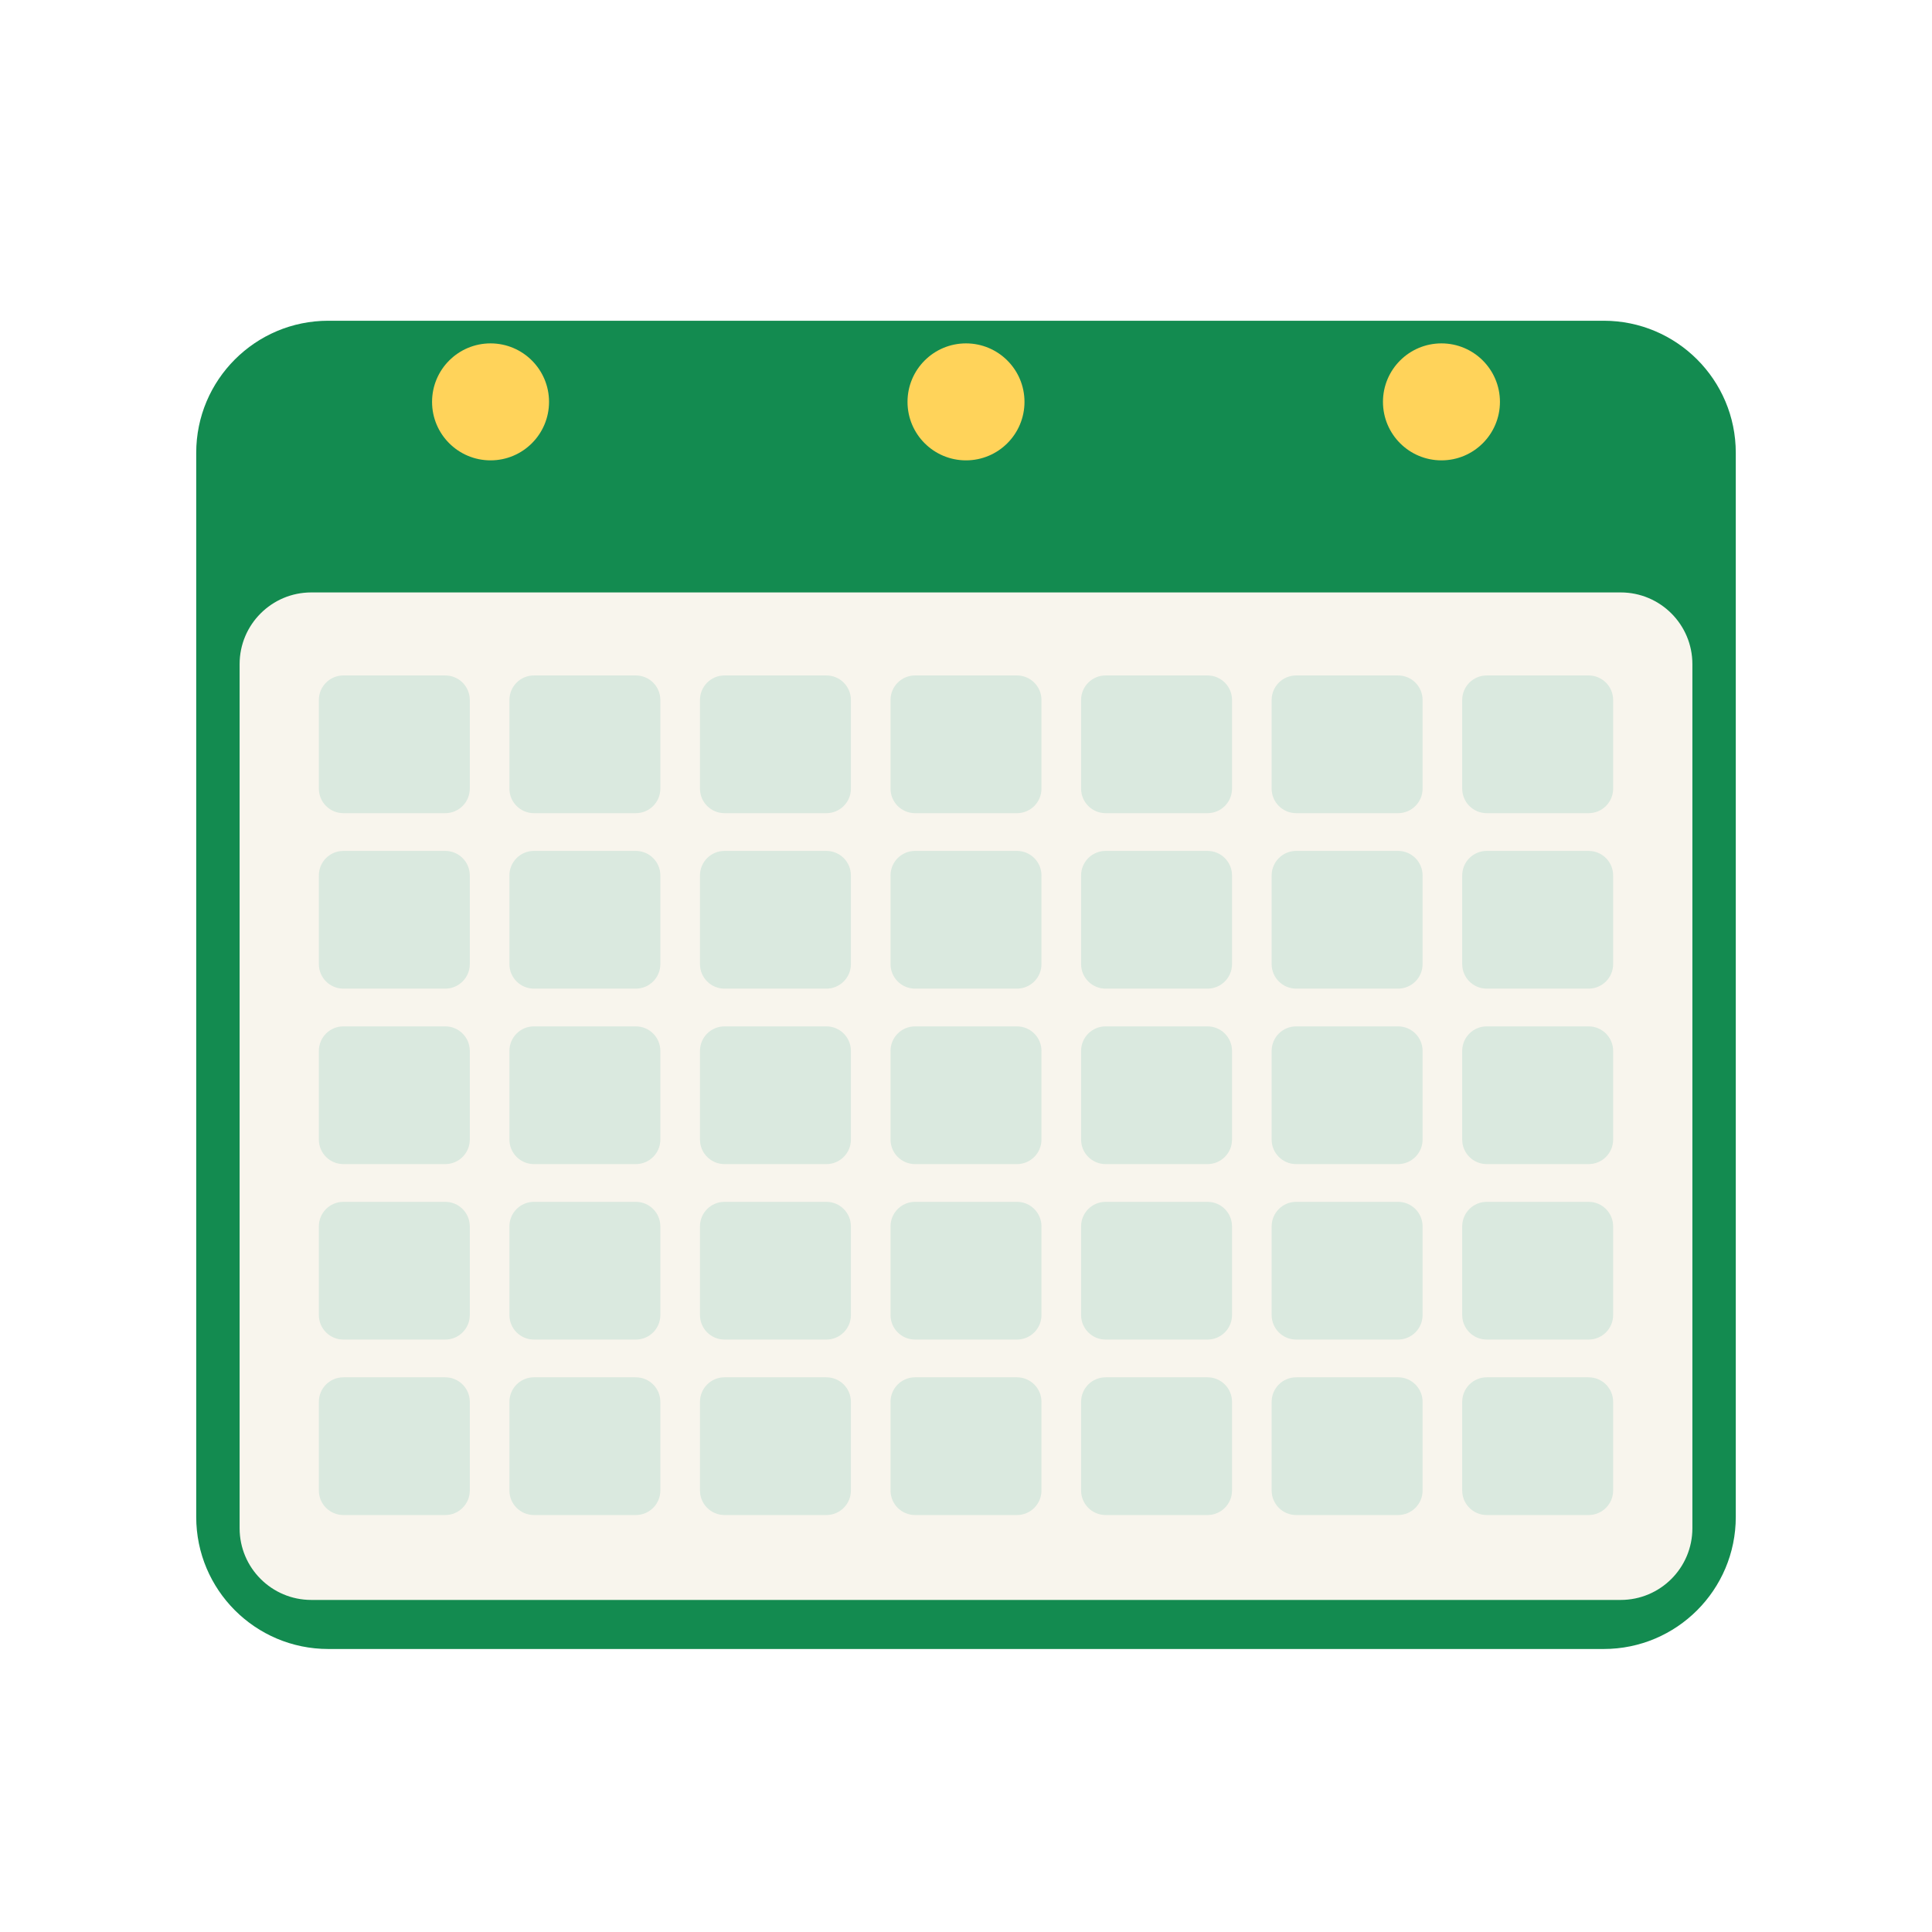
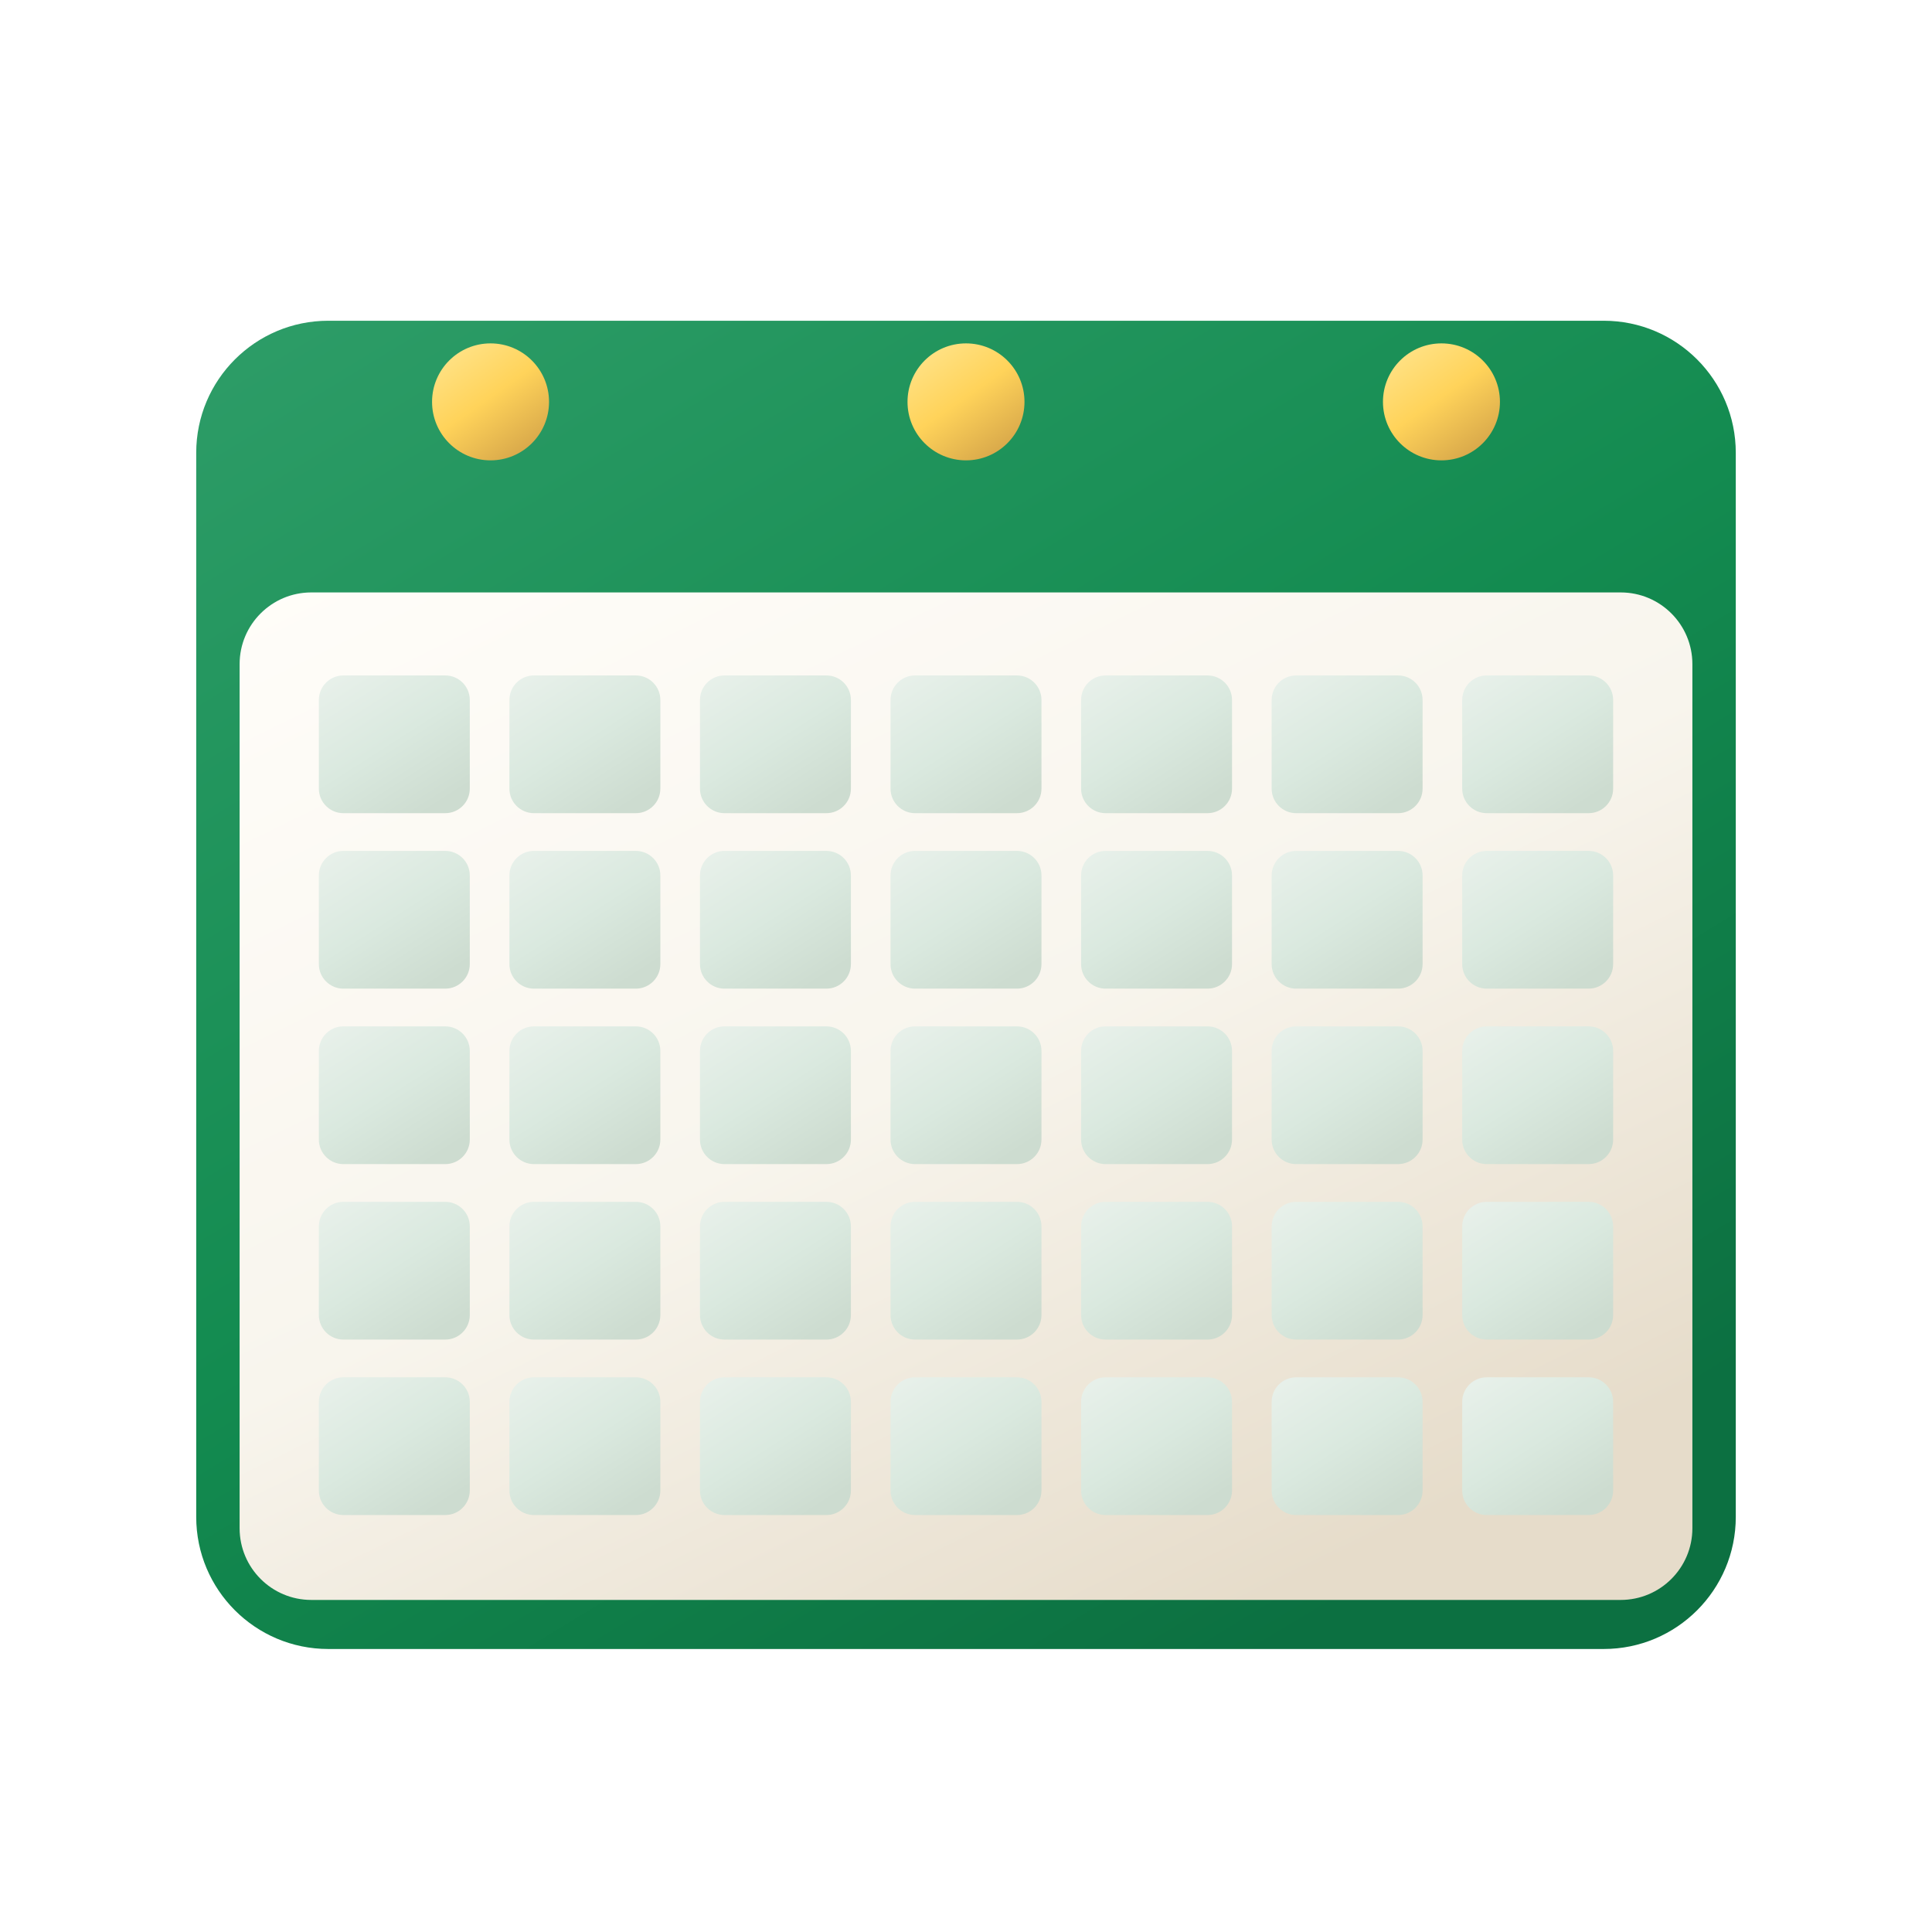
<svg xmlns="http://www.w3.org/2000/svg" viewBox="0 0 1024 1024" width="1024" height="1024" role="img">
-   <rect x="104" y="170" width="816" height="704" rx="70" fill="#138B50" />
-   <rect x="127" y="314" width="770" height="534" rx="38" fill="#F8F5ED" />
-   <circle cx="260" cy="213" r="31" fill="#FFD35A" />
-   <circle cx="512" cy="213" r="31" fill="#FFD35A" />
-   <circle cx="764" cy="213" r="31" fill="#FFD35A" />
-   <rect x="169" y="358" width="80" height="73" rx="13" fill="#DAE9DF" />
-   <rect x="270" y="358" width="80" height="73" rx="13" fill="#DAE9DF" />
-   <rect x="371" y="358" width="80" height="73" rx="13" fill="#DAE9DF" />
-   <rect x="472" y="358" width="80" height="73" rx="13" fill="#DAE9DF" />
-   <rect x="573" y="358" width="80" height="73" rx="13" fill="#DAE9DF" />
-   <rect x="674" y="358" width="80" height="73" rx="13" fill="#DAE9DF" />
-   <rect x="775" y="358" width="80" height="73" rx="13" fill="#DAE9DF" />
-   <rect x="169" y="451" width="80" height="73" rx="13" fill="#DAE9DF" />
-   <rect x="270" y="451" width="80" height="73" rx="13" fill="#DAE9DF" />
-   <rect x="371" y="451" width="80" height="73" rx="13" fill="#DAE9DF" />
-   <rect x="472" y="451" width="80" height="73" rx="13" fill="#DAE9DF" />
-   <rect x="573" y="451" width="80" height="73" rx="13" fill="#DAE9DF" />
-   <rect x="674" y="451" width="80" height="73" rx="13" fill="#DAE9DF" />
-   <rect x="775" y="451" width="80" height="73" rx="13" fill="#DAE9DF" />
-   <rect x="169" y="544" width="80" height="73" rx="13" fill="#DAE9DF" />
-   <rect x="270" y="544" width="80" height="73" rx="13" fill="#DAE9DF" />
-   <rect x="371" y="544" width="80" height="73" rx="13" fill="#DAE9DF" />
-   <rect x="472" y="544" width="80" height="73" rx="13" fill="#DAE9DF" />
-   <rect x="573" y="544" width="80" height="73" rx="13" fill="#DAE9DF" />
-   <rect x="674" y="544" width="80" height="73" rx="13" fill="#DAE9DF" />
-   <rect x="775" y="544" width="80" height="73" rx="13" fill="#DAE9DF" />
-   <rect x="169" y="637" width="80" height="73" rx="13" fill="#DAE9DF" />
-   <rect x="270" y="637" width="80" height="73" rx="13" fill="#DAE9DF" />
-   <rect x="371" y="637" width="80" height="73" rx="13" fill="#DAE9DF" />
-   <rect x="472" y="637" width="80" height="73" rx="13" fill="#DAE9DF" />
-   <rect x="573" y="637" width="80" height="73" rx="13" fill="#DAE9DF" />
-   <rect x="674" y="637" width="80" height="73" rx="13" fill="#DAE9DF" />
-   <rect x="775" y="637" width="80" height="73" rx="13" fill="#DAE9DF" />
-   <rect x="169" y="730" width="80" height="73" rx="13" fill="#DAE9DF" />
-   <rect x="270" y="730" width="80" height="73" rx="13" fill="#DAE9DF" />
-   <rect x="371" y="730" width="80" height="73" rx="13" fill="#DAE9DF" />
-   <rect x="472" y="730" width="80" height="73" rx="13" fill="#DAE9DF" />
-   <rect x="573" y="730" width="80" height="73" rx="13" fill="#DAE9DF" />
-   <rect x="674" y="730" width="80" height="73" rx="13" fill="#DAE9DF" />
-   <rect x="775" y="730" width="80" height="73" rx="13" fill="#DAE9DF" />
+   <defs>
+     <linearGradient id="satin-138b50" x1="0%" y1="0%" x2="70%" y2="100%">
+       <stop offset="0" stop-color="#2E9D68" />
+       <stop offset=".54" stop-color="#138B50" />
+       <stop offset="1" stop-color="#0C7041" />
+     </linearGradient>
+     <linearGradient id="satin-dae9df" x1="0%" y1="0%" x2="70%" y2="100%">
+       <stop offset="0" stop-color="#E9F1EB" />
+       <stop offset=".54" stop-color="#DAE9DF" />
+       <stop offset="1" stop-color="#CDDCD0" />
+     </linearGradient>
+     <linearGradient id="satin-f8f5ed" x1="0%" y1="0%" x2="70%" y2="100%">
+       <stop offset="0" stop-color="#FFFDF9" />
+       <stop offset=".54" stop-color="#F8F5ED" />
+       <stop offset="1" stop-color="#E6DCCA" />
+     </linearGradient>
+     <linearGradient id="satin-ffd35a" x1="0%" y1="0%" x2="70%" y2="100%">
+       <stop offset="0" stop-color="#FFE692" />
+       <stop offset=".54" stop-color="#FFD35A" />
+       <stop offset="1" stop-color="#D8A84A" />
+     </linearGradient>
+   </defs>
+   <rect x="104" y="170" width="816" height="704" rx="70" fill="url(#satin-138b50)" />
+   <rect x="127" y="314" width="770" height="534" rx="38" fill="url(#satin-f8f5ed)" />
+   <circle cx="260" cy="213" r="31" fill="url(#satin-ffd35a)" />
+   <circle cx="512" cy="213" r="31" fill="url(#satin-ffd35a)" />
+   <circle cx="764" cy="213" r="31" fill="url(#satin-ffd35a)" />
+   <rect x="169" y="358" width="80" height="73" rx="13" fill="url(#satin-dae9df)" />
+   <rect x="270" y="358" width="80" height="73" rx="13" fill="url(#satin-dae9df)" />
+   <rect x="371" y="358" width="80" height="73" rx="13" fill="url(#satin-dae9df)" />
+   <rect x="472" y="358" width="80" height="73" rx="13" fill="url(#satin-dae9df)" />
+   <rect x="573" y="358" width="80" height="73" rx="13" fill="url(#satin-dae9df)" />
+   <rect x="674" y="358" width="80" height="73" rx="13" fill="url(#satin-dae9df)" />
+   <rect x="775" y="358" width="80" height="73" rx="13" fill="url(#satin-dae9df)" />
+   <rect x="169" y="451" width="80" height="73" rx="13" fill="url(#satin-dae9df)" />
+   <rect x="270" y="451" width="80" height="73" rx="13" fill="url(#satin-dae9df)" />
+   <rect x="371" y="451" width="80" height="73" rx="13" fill="url(#satin-dae9df)" />
+   <rect x="472" y="451" width="80" height="73" rx="13" fill="url(#satin-dae9df)" />
+   <rect x="573" y="451" width="80" height="73" rx="13" fill="url(#satin-dae9df)" />
+   <rect x="674" y="451" width="80" height="73" rx="13" fill="url(#satin-dae9df)" />
+   <rect x="775" y="451" width="80" height="73" rx="13" fill="url(#satin-dae9df)" />
+   <rect x="169" y="544" width="80" height="73" rx="13" fill="url(#satin-dae9df)" />
+   <rect x="270" y="544" width="80" height="73" rx="13" fill="url(#satin-dae9df)" />
+   <rect x="371" y="544" width="80" height="73" rx="13" fill="url(#satin-dae9df)" />
+   <rect x="472" y="544" width="80" height="73" rx="13" fill="url(#satin-dae9df)" />
+   <rect x="573" y="544" width="80" height="73" rx="13" fill="url(#satin-dae9df)" />
+   <rect x="674" y="544" width="80" height="73" rx="13" fill="url(#satin-dae9df)" />
+   <rect x="775" y="544" width="80" height="73" rx="13" fill="url(#satin-dae9df)" />
+   <rect x="169" y="637" width="80" height="73" rx="13" fill="url(#satin-dae9df)" />
+   <rect x="270" y="637" width="80" height="73" rx="13" fill="url(#satin-dae9df)" />
+   <rect x="371" y="637" width="80" height="73" rx="13" fill="url(#satin-dae9df)" />
+   <rect x="472" y="637" width="80" height="73" rx="13" fill="url(#satin-dae9df)" />
+   <rect x="573" y="637" width="80" height="73" rx="13" fill="url(#satin-dae9df)" />
+   <rect x="674" y="637" width="80" height="73" rx="13" fill="url(#satin-dae9df)" />
+   <rect x="775" y="637" width="80" height="73" rx="13" fill="url(#satin-dae9df)" />
+   <rect x="169" y="730" width="80" height="73" rx="13" fill="url(#satin-dae9df)" />
+   <rect x="270" y="730" width="80" height="73" rx="13" fill="url(#satin-dae9df)" />
+   <rect x="371" y="730" width="80" height="73" rx="13" fill="url(#satin-dae9df)" />
+   <rect x="472" y="730" width="80" height="73" rx="13" fill="url(#satin-dae9df)" />
+   <rect x="573" y="730" width="80" height="73" rx="13" fill="url(#satin-dae9df)" />
+   <rect x="674" y="730" width="80" height="73" rx="13" fill="url(#satin-dae9df)" />
+   <rect x="775" y="730" width="80" height="73" rx="13" fill="url(#satin-dae9df)" />
</svg>
